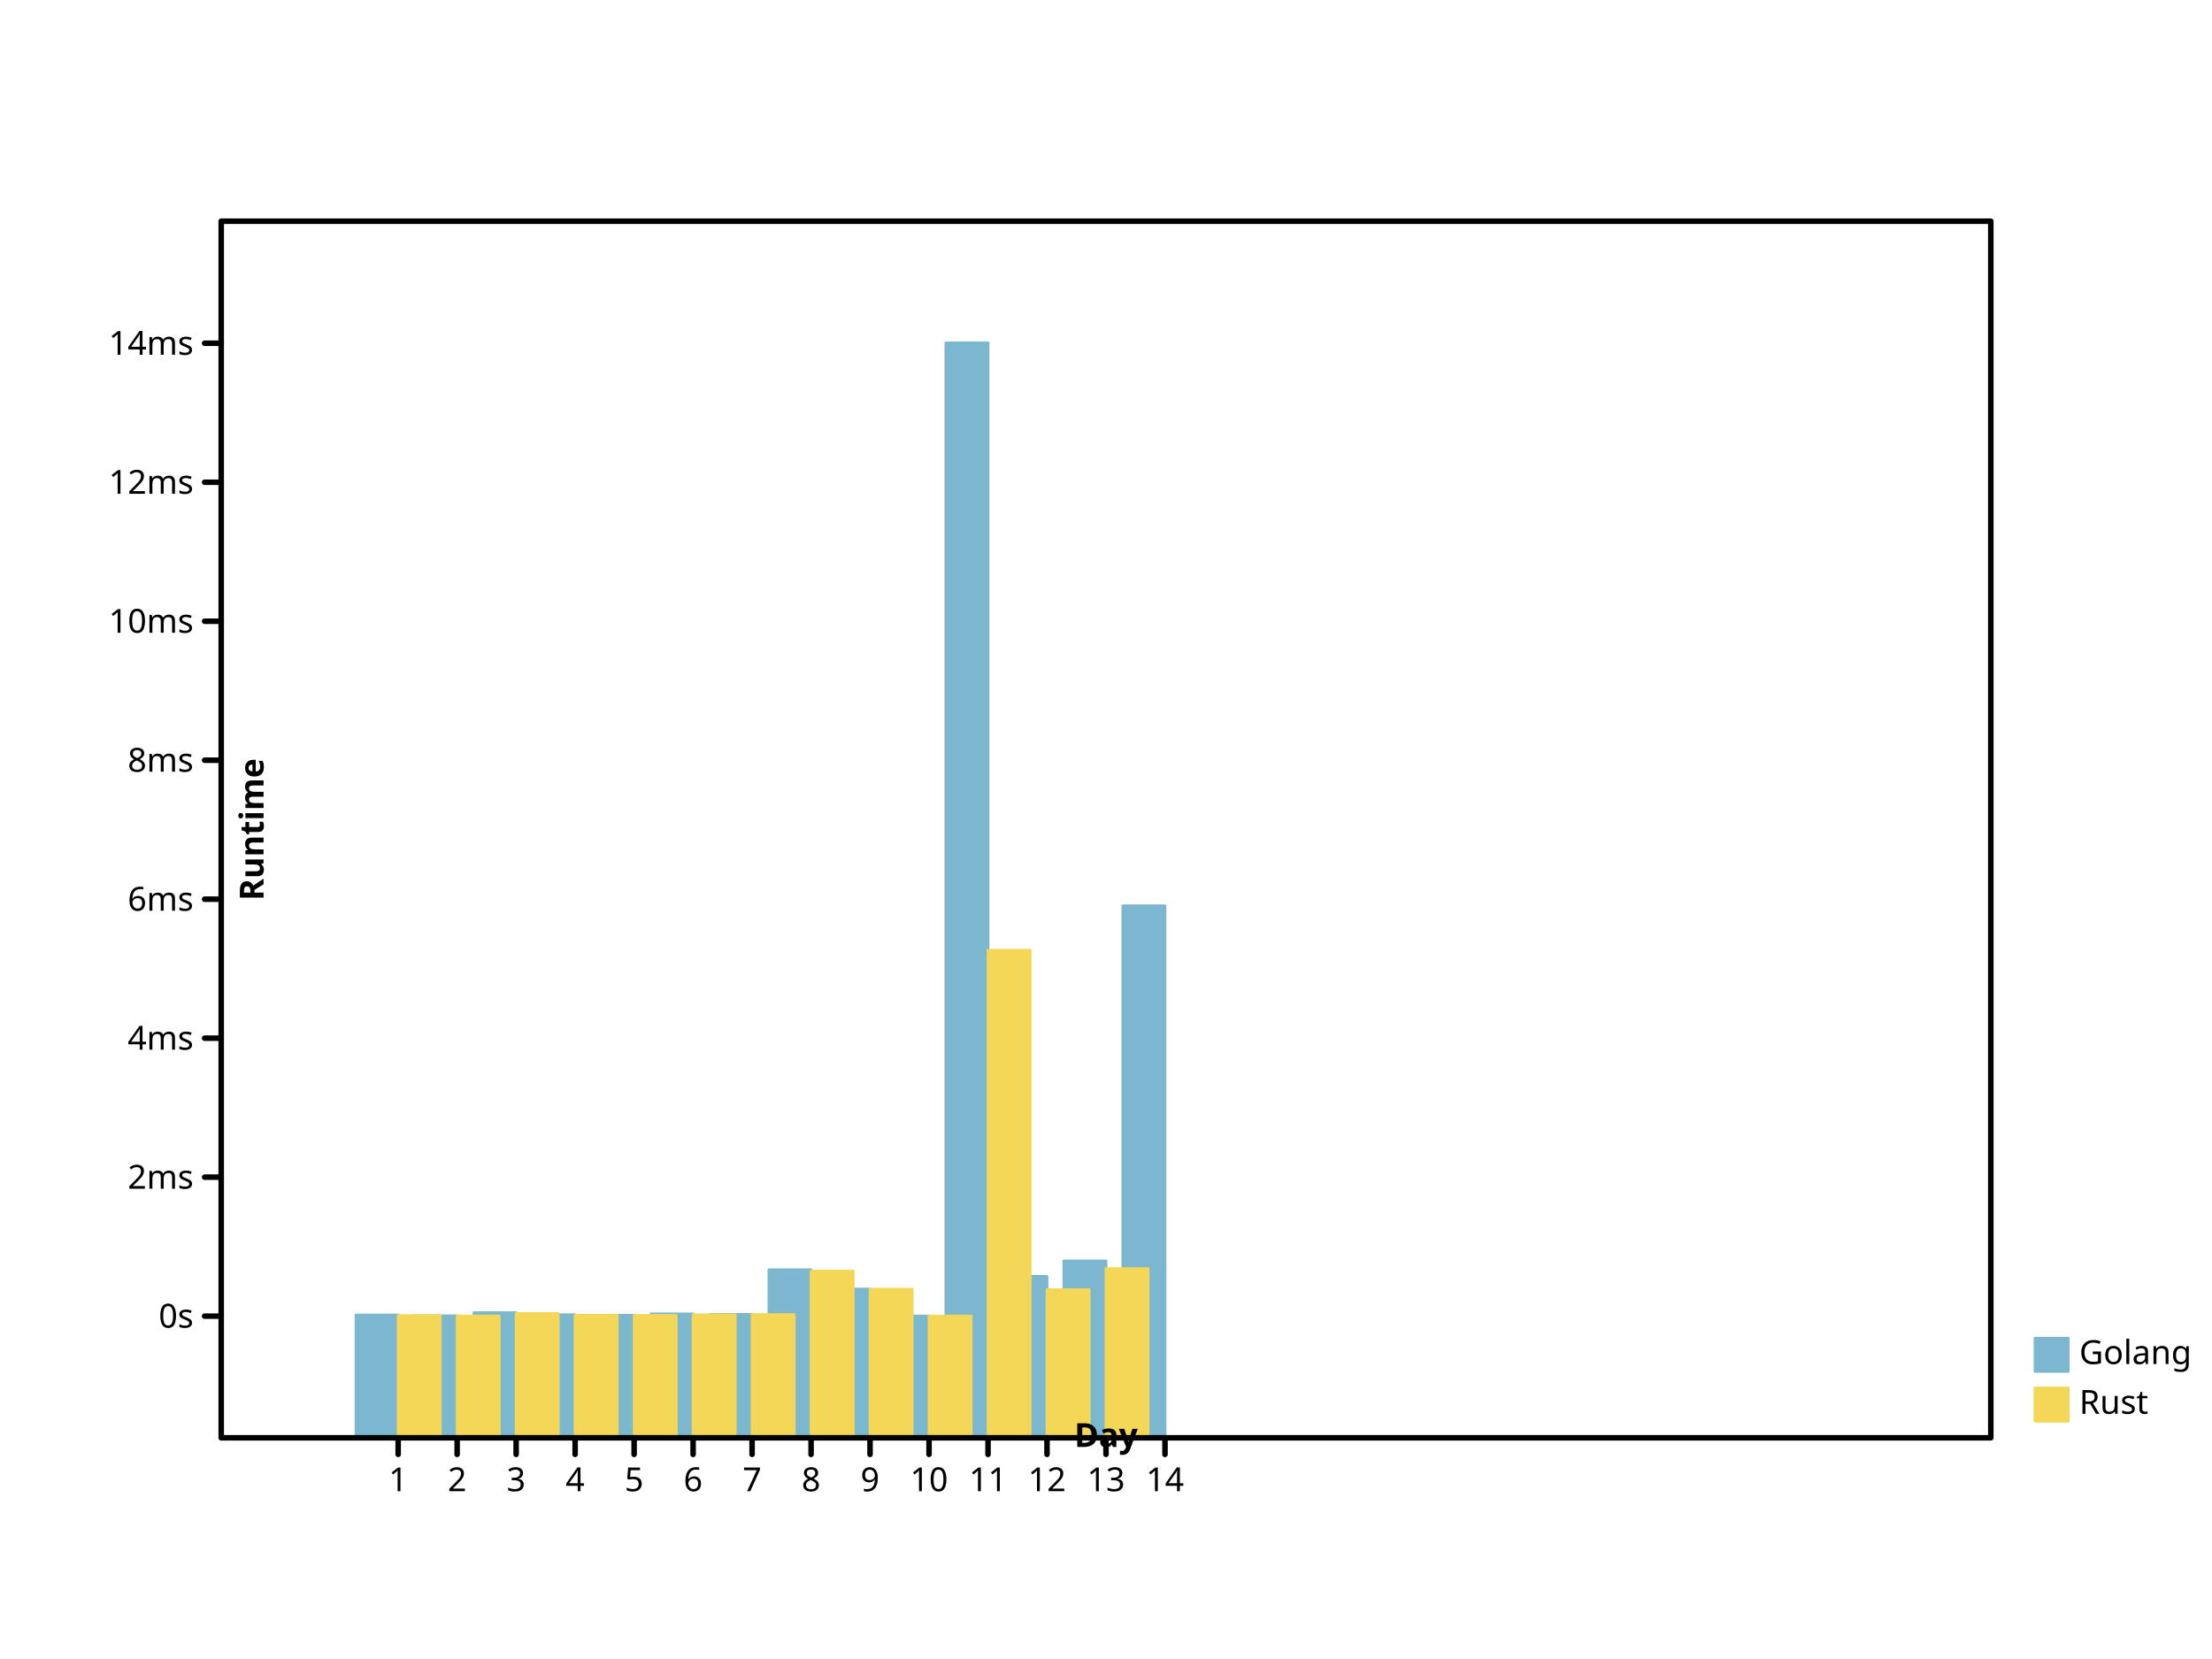
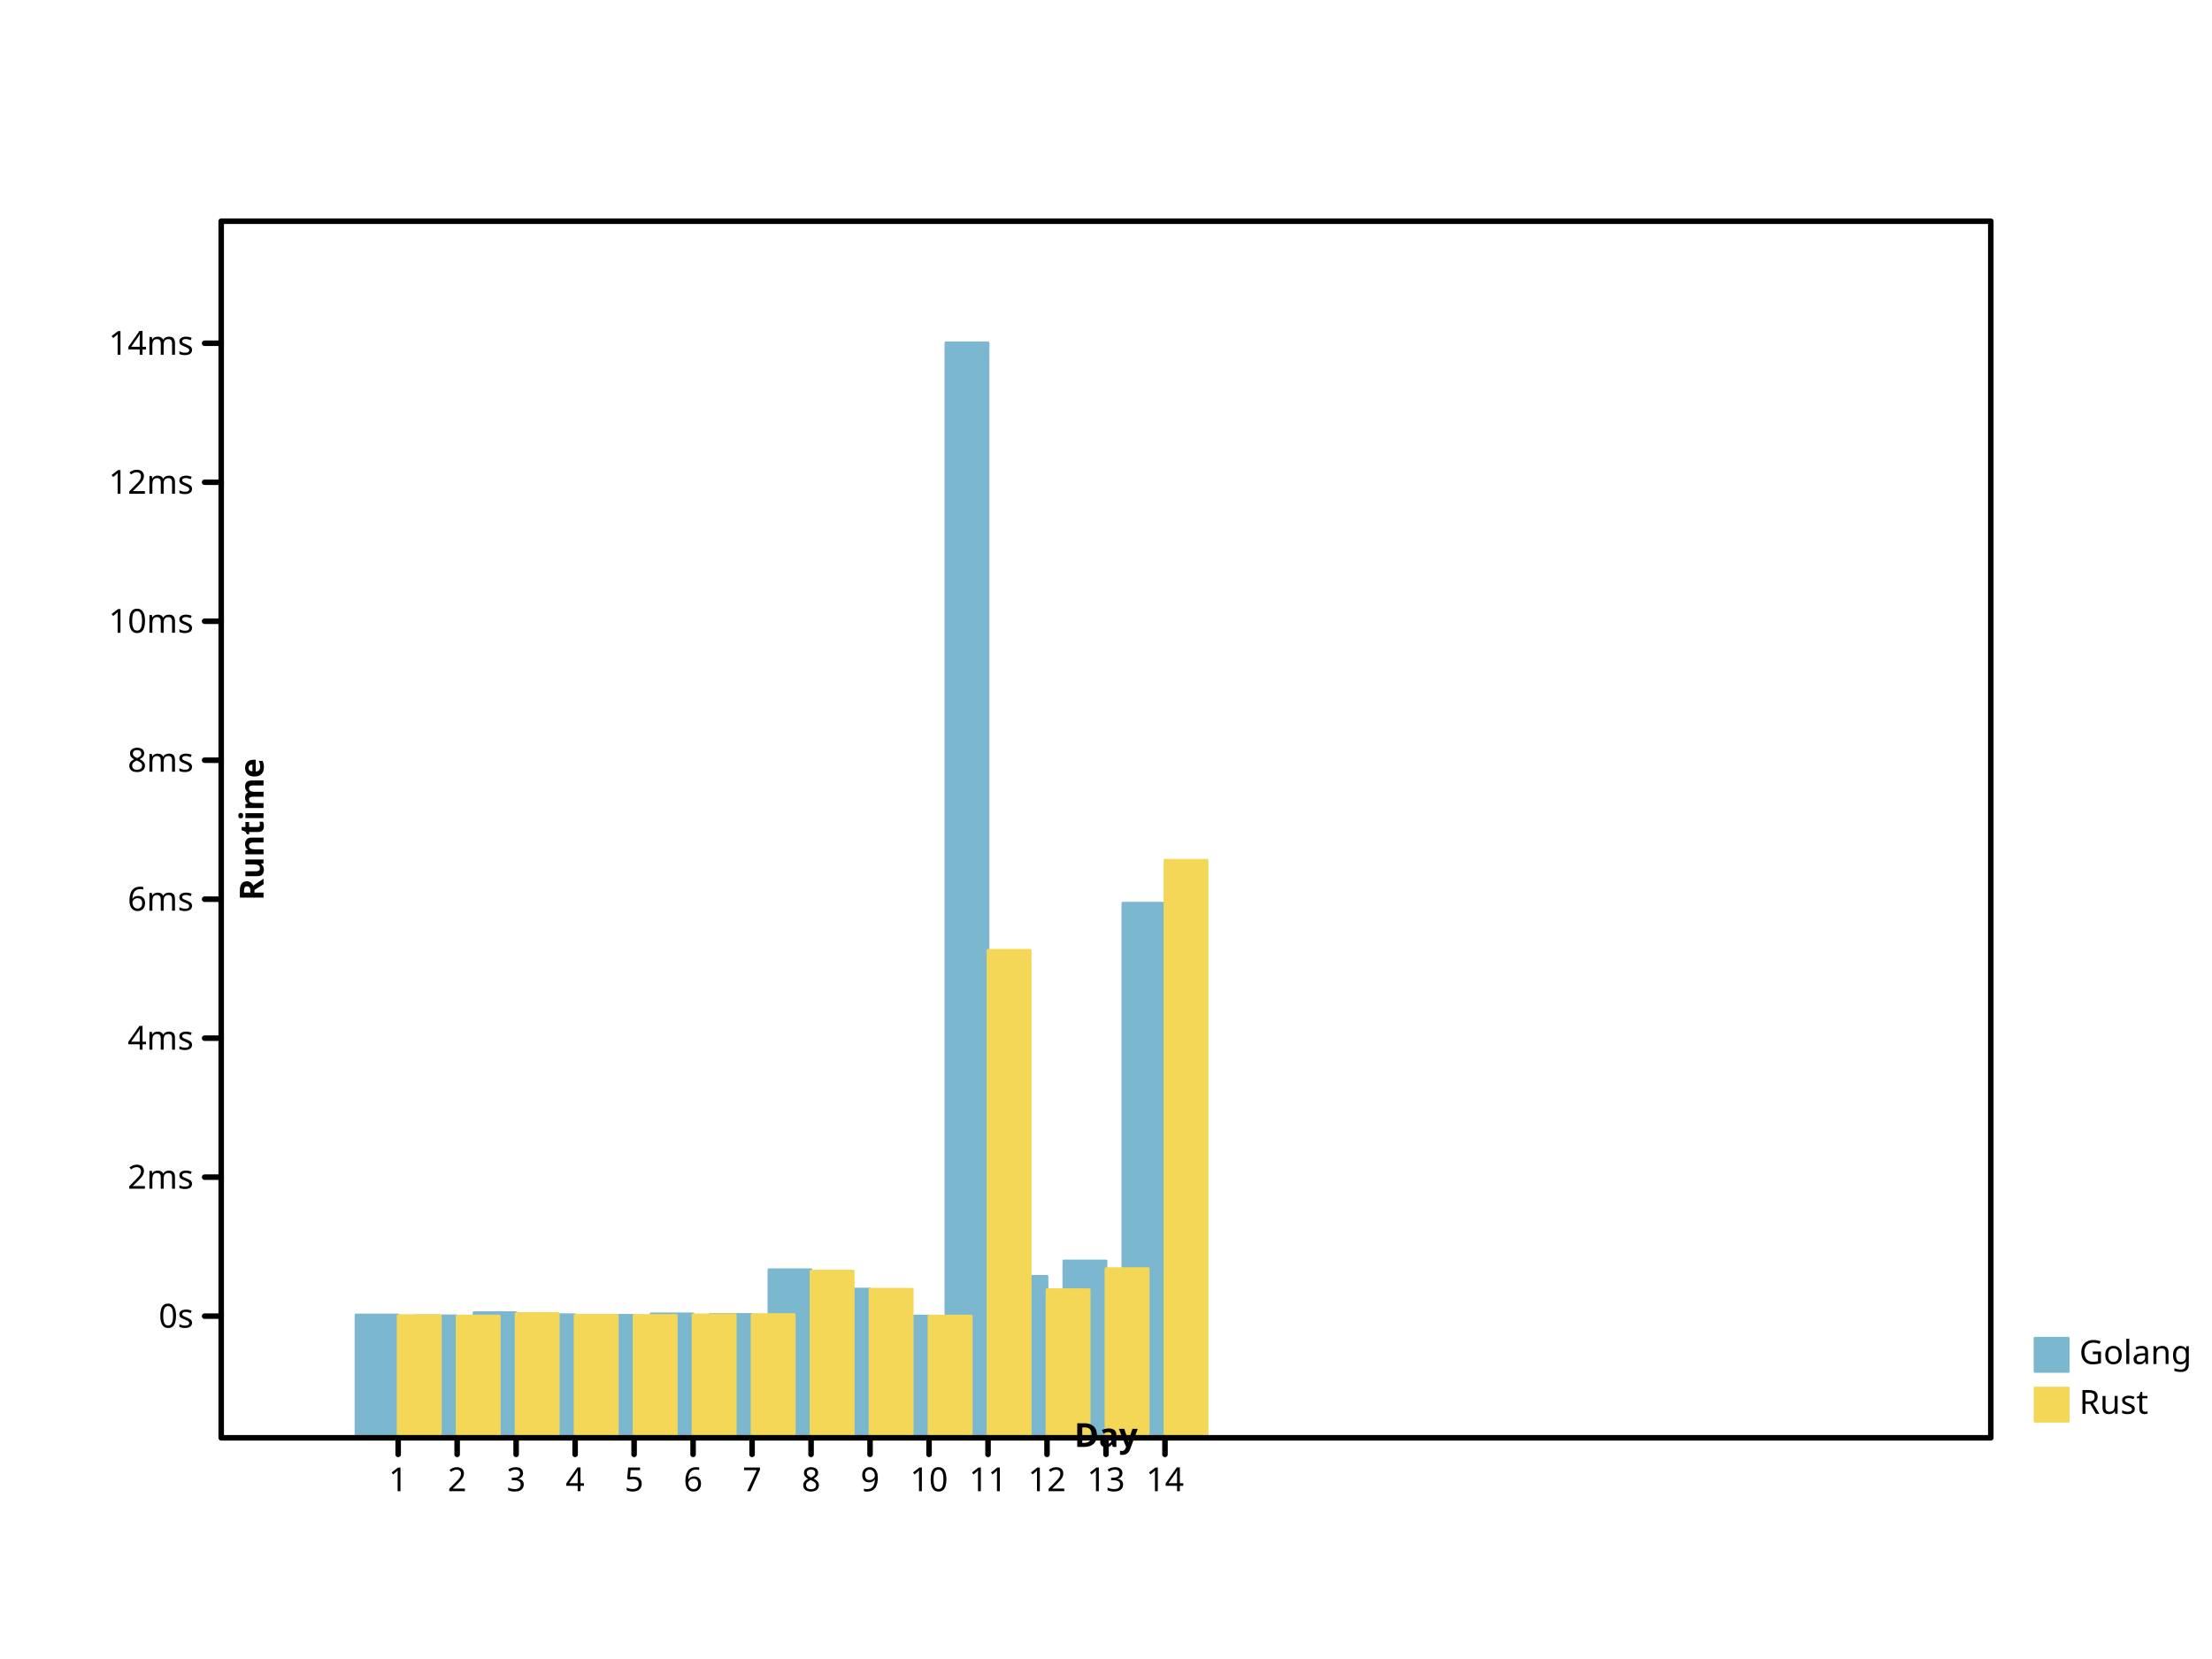
- <svg xmlns="http://www.w3.org/2000/svg" width="800" height="600" viewbox="0 0 800 600" preserveAspectRatio="xMidYMid meet">
+ <svg xmlns="http://www.w3.org/2000/svg" preserveAspectRatio="xMidYMid meet" width="800" height="600" viewbox="0 0 800 600">
  <defs>
-     <marker id="circle" viewBox="0 0 10 10 " refX="5" refY="5" markerUnits="userSpaceOnUse" markerWidth="2%" markerHeight="2%">
-       <circle stroke="black" cx="5" cy="5" r="3" fill="none" />
+     <marker markerWidth="2%" markerHeight="2%" id="circle" viewBox="0 0 10 10 " refX="5" refY="5" markerUnits="userSpaceOnUse">
+       <circle cx="5" cy="5" r="3" fill="none" stroke="black" />
    </marker>
-     <marker refX="5" refY="5" markerUnits="userSpaceOnUse" markerWidth="2%" markerHeight="2%" id="filled-circle" viewBox="0 0 10 10 ">
-       <circle cy="5" r="3" fill="black" stroke="none" cx="5" />
+     <marker id="filled-circle" viewBox="0 0 10 10 " refX="5" refY="5" markerUnits="userSpaceOnUse" markerWidth="2%" markerHeight="2%">
+       <circle cx="5" cy="5" r="3" fill="black" stroke="none" />
    </marker>
-     <marker viewBox="0 0 10 10 " refX="5" refY="5" markerUnits="userSpaceOnUse" markerWidth="2%" markerHeight="2%" id="square">
-       <rect fill="none" stroke="black" x="2" y="2" width="6" height="6" />
+     <marker refY="5" markerUnits="userSpaceOnUse" markerWidth="2%" markerHeight="2%" id="square" viewBox="0 0 10 10 " refX="5">
+       <rect x="2" y="2" width="6" height="6" fill="none" stroke="black" />
    </marker>
-     <marker markerWidth="2%" markerHeight="2%" id="filled-square" viewBox="0 0 10 10 " refX="5" refY="5" markerUnits="userSpaceOnUse">
-       <rect y="2" width="6" height="6" fill="black" stroke="none" x="2" />
+     <marker id="filled-square" viewBox="0 0 10 10 " refX="5" refY="5" markerUnits="userSpaceOnUse" markerWidth="2%" markerHeight="2%">
+       <rect width="6" height="6" fill="black" stroke="none" x="2" y="2" />
    </marker>
  </defs>
-   <g stroke-linecap="round" stroke-linejoin="round" transform="translate(80 520 )scale(1 -1 )" fill="hsl(198, 47%, 65%)" stroke="hsl(198, 47%, 65%)" stroke-width="1px">
-     <rect height="4.441257e+01" vector-effect="non-scaling-stroke" x="4.876190e+01" y="0" width="1.523810e+01" />
-     <rect x="7.009524e+01" y="0" width="1.523810e+01" height="4.411410e+01" vector-effect="non-scaling-stroke" />
-     <rect vector-effect="non-scaling-stroke" x="9.142857e+01" y="0" width="1.523810e+01" height="4.525135e+01" />
+   <g stroke-width="1px" stroke-linecap="round" stroke-linejoin="round" transform="translate(80 520 )scale(1 -1 )" fill="hsl(198, 47%, 65%)" stroke="hsl(198, 47%, 65%)">
+     <rect width="1.523810e+01" height="4.441257e+01" vector-effect="non-scaling-stroke" x="4.876190e+01" y="0" />
+     <rect y="0" width="1.523810e+01" height="4.411410e+01" vector-effect="non-scaling-stroke" x="7.009524e+01" />
+     <rect y="0" width="1.523810e+01" height="4.525135e+01" vector-effect="non-scaling-stroke" x="9.142857e+01" />
    <rect vector-effect="non-scaling-stroke" x="1.127619e+02" y="0" width="1.523810e+01" height="4.450511e+01" />
-     <rect x="1.340952e+02" y="0" width="1.523810e+01" height="4.430672e+01" vector-effect="non-scaling-stroke" />
-     <rect height="4.480381e+01" vector-effect="non-scaling-stroke" x="1.554286e+02" y="0" width="1.523810e+01" />
-     <rect vector-effect="non-scaling-stroke" x="1.767619e+02" y="0" width="1.523810e+01" height="4.462087e+01" />
-     <rect y="0" width="1.523810e+01" height="6.077772e+01" vector-effect="non-scaling-stroke" x="1.980952e+02" />
-     <rect y="0" width="1.523810e+01" height="5.379807e+01" vector-effect="non-scaling-stroke" x="2.194286e+02" />
-     <rect width="1.523810e+01" height="4.404087e+01" vector-effect="non-scaling-stroke" x="2.407619e+02" y="0" />
-     <rect vector-effect="non-scaling-stroke" x="2.620952e+02" y="0" width="1.523810e+01" height="396" />
-     <rect vector-effect="non-scaling-stroke" x="2.834286e+02" y="0" width="1.523810e+01" height="5.837093e+01" />
-     <rect x="3.047619e+02" y="0" width="1.523810e+01" height="6.395524e+01" vector-effect="non-scaling-stroke" />
-     <rect y="0" width="1.523810e+01" height="1.924009e+02" vector-effect="non-scaling-stroke" x="3.260952e+02" />
+     <rect y="0" width="1.523810e+01" height="4.430672e+01" vector-effect="non-scaling-stroke" x="1.340952e+02" />
+     <rect width="1.523810e+01" height="4.480381e+01" vector-effect="non-scaling-stroke" x="1.554286e+02" y="0" />
+     <rect width="1.523810e+01" height="4.462087e+01" vector-effect="non-scaling-stroke" x="1.767619e+02" y="0" />
+     <rect vector-effect="non-scaling-stroke" x="1.980952e+02" y="0" width="1.523810e+01" height="6.077772e+01" />
+     <rect vector-effect="non-scaling-stroke" x="2.194286e+02" y="0" width="1.523810e+01" height="5.379807e+01" />
+     <rect x="2.407619e+02" y="0" width="1.523810e+01" height="4.404087e+01" vector-effect="non-scaling-stroke" />
+     <rect height="396" vector-effect="non-scaling-stroke" x="2.620952e+02" y="0" width="1.523810e+01" />
+     <rect height="5.837093e+01" vector-effect="non-scaling-stroke" x="2.834286e+02" y="0" width="1.523810e+01" />
+     <rect width="1.523810e+01" height="6.395524e+01" vector-effect="non-scaling-stroke" x="3.047619e+02" y="0" />
+     <rect height="1.933623e+02" vector-effect="non-scaling-stroke" x="3.260952e+02" y="0" width="1.523810e+01" />
  </g>
-   <g transform="translate(80 520 )scale(1 -1 )" fill="hsl(49, 88%, 65%)" stroke="hsl(49, 88%, 65%)" stroke-width="1px" stroke-linecap="round" stroke-linejoin="round">
+   <g stroke-width="1px" stroke-linecap="round" stroke-linejoin="round" transform="translate(80 520 )scale(1 -1 )" fill="hsl(49, 88%, 65%)" stroke="hsl(49, 88%, 65%)">
    <rect width="1.523810e+01" height="4.418676e+01" vector-effect="non-scaling-stroke" x="64" y="0" />
-     <rect vector-effect="non-scaling-stroke" x="8.533333e+01" y="0" width="1.523810e+01" height="4.402739e+01" />
-     <rect width="1.523810e+01" height="4.494503e+01" vector-effect="non-scaling-stroke" x="1.066667e+02" y="0" />
-     <rect x="128" y="0" width="1.523810e+01" height="4.432235e+01" vector-effect="non-scaling-stroke" />
+     <rect y="0" width="1.523810e+01" height="4.402739e+01" vector-effect="non-scaling-stroke" x="8.533333e+01" />
+     <rect x="1.066667e+02" y="0" width="1.523810e+01" height="4.494503e+01" vector-effect="non-scaling-stroke" />
+     <rect y="0" width="1.523810e+01" height="4.432235e+01" vector-effect="non-scaling-stroke" x="128" />
    <rect height="4.424934e+01" vector-effect="non-scaling-stroke" x="1.493333e+02" y="0" width="1.523810e+01" />
    <rect vector-effect="non-scaling-stroke" x="1.706667e+02" y="0" width="1.523810e+01" height="4.447789e+01" />
-     <rect y="0" width="1.523810e+01" height="4.455890e+01" vector-effect="non-scaling-stroke" x="192" />
+     <rect x="192" y="0" width="1.523810e+01" height="4.455890e+01" vector-effect="non-scaling-stroke" />
    <rect height="6.027557e+01" vector-effect="non-scaling-stroke" x="2.133333e+02" y="0" width="1.523810e+01" />
-     <rect width="1.523810e+01" height="5.372041e+01" vector-effect="non-scaling-stroke" x="2.346667e+02" y="0" />
-     <rect height="4.402996e+01" vector-effect="non-scaling-stroke" x="2.560000e+02" y="0" width="1.523810e+01" />
-     <rect height="1.763100e+02" vector-effect="non-scaling-stroke" x="2.773333e+02" y="0" width="1.523810e+01" />
+     <rect height="5.372041e+01" vector-effect="non-scaling-stroke" x="2.346667e+02" y="0" width="1.523810e+01" />
+     <rect width="1.523810e+01" height="4.402996e+01" vector-effect="non-scaling-stroke" x="2.560000e+02" y="0" />
+     <rect y="0" width="1.523810e+01" height="1.763100e+02" vector-effect="non-scaling-stroke" x="2.773333e+02" />
    <rect width="1.523810e+01" height="5.355796e+01" vector-effect="non-scaling-stroke" x="2.986667e+02" y="0" />
-     <rect height="6.118486e+01" vector-effect="non-scaling-stroke" x="320" y="0" width="1.523810e+01" />
+     <rect y="0" width="1.523810e+01" height="6.118486e+01" vector-effect="non-scaling-stroke" x="320" />
+     <rect y="0" width="1.523810e+01" height="2.088491e+02" vector-effect="non-scaling-stroke" x="3.413333e+02" />
  </g>
-   <g font-style="normal" stroke="hsl(198, 47%, 65%)" text-anchor="start" stroke-linejoin="round" font-weight="normal" dominant-baseline="hanging" fill="hsl(198, 47%, 65%)" stroke-width="1px" font-family="sans-serif" font-size="12px" stroke-linecap="round">
+   <g text-anchor="start" font-size="12px" stroke-width="1px" font-style="normal" fill="hsl(198, 47%, 65%)" stroke="hsl(198, 47%, 65%)" stroke-linecap="round" stroke-linejoin="round" font-family="sans-serif" font-weight="normal" dominant-baseline="hanging">
    <rect y="484" width="12" height="12" vector-effect="non-scaling-stroke" x="736" />
-     <g stroke="black" fill="black">
-       <text y="484" dominant-baseline="hanging" stroke="none" vector-effect="non-scaling-stroke" x="752">Golang</text>
+     <g fill="black" stroke="black">
+       <text stroke="none" vector-effect="non-scaling-stroke" x="752" y="484" dominant-baseline="hanging">Golang</text>
    </g>
-     <g stroke-linecap="round" font-size="12px" font-style="normal" dominant-baseline="hanging" fill="hsl(49, 88%, 65%)" stroke-linejoin="round" text-anchor="start" stroke="hsl(49, 88%, 65%)" font-family="sans-serif" font-weight="normal" stroke-width="1px">
-       <rect height="12" vector-effect="non-scaling-stroke" x="736" y="502" width="12" />
+     <g font-weight="normal" dominant-baseline="hanging" stroke-width="1px" text-anchor="start" fill="hsl(49, 88%, 65%)" font-size="12px" font-family="sans-serif" font-style="normal" stroke="hsl(49, 88%, 65%)" stroke-linecap="round" stroke-linejoin="round">
+       <rect width="12" height="12" vector-effect="non-scaling-stroke" x="736" y="502" />
      <g fill="black" stroke="black">
-         <text stroke="none" vector-effect="non-scaling-stroke" x="752" y="502" dominant-baseline="hanging">Rust</text>
-         <g font-size="12px" stroke-linecap="round" dominant-baseline="hanging" font-style="normal" text-anchor="start" font-family="sans-serif" stroke-width="2px" font-weight="normal" stroke-linejoin="round" fill="none">
-           <rect x="80" y="80" width="640" height="440" vector-effect="non-scaling-stroke" />
+         <text vector-effect="non-scaling-stroke" x="752" y="502" dominant-baseline="hanging" stroke="none">Rust</text>
+         <g font-family="sans-serif" font-size="12px" text-anchor="start" fill="none" dominant-baseline="hanging" stroke-linecap="round" font-style="normal" stroke-width="2px" stroke-linejoin="round" font-weight="normal">
+           <rect vector-effect="non-scaling-stroke" x="80" y="80" width="640" height="440" />
        </g>
-         <g font-family="sans-serif" font-size="12px" font-style="normal" font-weight="normal" stroke-linecap="round" stroke-linejoin="round" fill="none" stroke-width="2px" stroke="black" text-anchor="start" dominant-baseline="hanging" transform="translate(80 520 )scale(1 -1 )">
-           <path vector-effect="non-scaling-stroke" d="M64,0 L64,-6 M8.533333e+01,0 L8.533333e+01,-6 M1.066667e+02,0 L1.066667e+02,-6 M128,0 L128,-6 M1.493333e+02,0 L1.493333e+02,-6 M1.706667e+02,0 L1.706667e+02,-6 M192,0 L192,-6 M2.133333e+02,0 L2.133333e+02,-6 M2.346667e+02,0 L2.346667e+02,-6 M256,0 L256,-6 M2.773333e+02,0 L2.773333e+02,-6 M2.986667e+02,0 L2.986667e+02,-6 M320,0 L320,-6 M3.413333e+02,0 L3.413333e+02,-6 " />
+         <g font-family="sans-serif" fill="none" transform="translate(80 520 )scale(1 -1 )" stroke-width="2px" font-style="normal" text-anchor="start" stroke="black" stroke-linecap="round" stroke-linejoin="round" dominant-baseline="hanging" font-size="12px" font-weight="normal">
+           <path d="M64,0 L64,-6 M8.533333e+01,0 L8.533333e+01,-6 M1.066667e+02,0 L1.066667e+02,-6 M128,0 L128,-6 M1.493333e+02,0 L1.493333e+02,-6 M1.706667e+02,0 L1.706667e+02,-6 M192,0 L192,-6 M2.133333e+02,0 L2.133333e+02,-6 M2.346667e+02,0 L2.346667e+02,-6 M256,0 L256,-6 M2.773333e+02,0 L2.773333e+02,-6 M2.986667e+02,0 L2.986667e+02,-6 M320,0 L320,-6 M3.413333e+02,0 L3.413333e+02,-6 " vector-effect="non-scaling-stroke" />
        </g>
-         <g font-style="normal" dominant-baseline="hanging" transform="translate(80 520 )scale(1 1 )" fill="black" stroke-width="2px" text-anchor="middle" stroke-linecap="round" font-family="sans-serif" font-size="12px" font-weight="normal" stroke-linejoin="round" stroke="black">
-           <text x="64" y="10" dominant-baseline="hanging" stroke="none" vector-effect="non-scaling-stroke">1</text>
-           <text y="10" dominant-baseline="hanging" stroke="none" vector-effect="non-scaling-stroke" x="8.533333e+01">2</text>
-           <text vector-effect="non-scaling-stroke" x="1.066667e+02" y="10" dominant-baseline="hanging" stroke="none">3</text>
+         <g stroke-width="2px" text-anchor="middle" stroke-linejoin="round" font-family="sans-serif" transform="translate(80 520 )scale(1 1 )" font-weight="normal" dominant-baseline="hanging" font-style="normal" fill="black" stroke="black" stroke-linecap="round" font-size="12px">
+           <text vector-effect="non-scaling-stroke" x="64" y="10" dominant-baseline="hanging" stroke="none">1</text>
+           <text stroke="none" vector-effect="non-scaling-stroke" x="8.533333e+01" y="10" dominant-baseline="hanging">2</text>
+           <text x="1.066667e+02" y="10" dominant-baseline="hanging" stroke="none" vector-effect="non-scaling-stroke">3</text>
          <text y="10" dominant-baseline="hanging" stroke="none" vector-effect="non-scaling-stroke" x="128">4</text>
          <text x="1.493333e+02" y="10" dominant-baseline="hanging" stroke="none" vector-effect="non-scaling-stroke">5</text>
-           <text vector-effect="non-scaling-stroke" x="1.706667e+02" y="10" dominant-baseline="hanging" stroke="none">6</text>
-           <text y="10" dominant-baseline="hanging" stroke="none" vector-effect="non-scaling-stroke" x="192">7</text>
+           <text y="10" dominant-baseline="hanging" stroke="none" vector-effect="non-scaling-stroke" x="1.706667e+02">6</text>
+           <text stroke="none" vector-effect="non-scaling-stroke" x="192" y="10" dominant-baseline="hanging">7</text>
          <text vector-effect="non-scaling-stroke" x="2.133333e+02" y="10" dominant-baseline="hanging" stroke="none">8</text>
-           <text dominant-baseline="hanging" stroke="none" vector-effect="non-scaling-stroke" x="2.346667e+02" y="10">9</text>
+           <text x="2.346667e+02" y="10" dominant-baseline="hanging" stroke="none" vector-effect="non-scaling-stroke">9</text>
          <text dominant-baseline="hanging" stroke="none" vector-effect="non-scaling-stroke" x="256" y="10">10</text>
-           <text y="10" dominant-baseline="hanging" stroke="none" vector-effect="non-scaling-stroke" x="2.773333e+02">11</text>
-           <text dominant-baseline="hanging" stroke="none" vector-effect="non-scaling-stroke" x="2.986667e+02" y="10">12</text>
-           <text stroke="none" vector-effect="non-scaling-stroke" x="320" y="10" dominant-baseline="hanging">13</text>
-           <text stroke="none" vector-effect="non-scaling-stroke" x="3.413333e+02" y="10" dominant-baseline="hanging">14</text>
+           <text x="2.773333e+02" y="10" dominant-baseline="hanging" stroke="none" vector-effect="non-scaling-stroke">11</text>
+           <text x="2.986667e+02" y="10" dominant-baseline="hanging" stroke="none" vector-effect="non-scaling-stroke">12</text>
+           <text x="320" y="10" dominant-baseline="hanging" stroke="none" vector-effect="non-scaling-stroke">13</text>
+           <text dominant-baseline="hanging" stroke="none" vector-effect="non-scaling-stroke" x="3.413333e+02" y="10">14</text>
        </g>
-         <g stroke-linejoin="round" font-style="normal" font-weight="bold" fill="black" font-family="sans-serif" stroke-width="2px" font-size="12px" stroke="black" stroke-linecap="round" text-anchor="middle" dominant-baseline="baseline" transform="translate(80 520 )scale(1 1 )rotate(0 0 0 )">
-           <text stroke="none" vector-effect="non-scaling-stroke" x="320" y="-6" dominant-baseline="baseline">Day</text>
+         <g text-anchor="middle" fill="black" stroke="black" stroke-linecap="round" stroke-linejoin="round" font-size="12px" font-weight="bold" font-style="normal" stroke-width="2px" font-family="sans-serif" transform="translate(80 520 )scale(1 1 )rotate(0 0 0 )" dominant-baseline="baseline">
+           <text x="320" y="-6" dominant-baseline="baseline" stroke="none" vector-effect="non-scaling-stroke">Day</text>
        </g>
-         <g stroke="black" stroke-linecap="round" text-anchor="middle" dominant-baseline="baseline" transform="translate(80 520 )scale(1 -1 )" font-family="sans-serif" font-size="12px" stroke-linejoin="round" fill="black" stroke-width="2px" font-style="normal" font-weight="bold">
-           <path d="M0,44 L-6,44 M0,9.426497e+01 L-6,9.426497e+01 M0,1.445299e+02 L-6,1.445299e+02 M0,1.947949e+02 L-6,1.947949e+02 M0,2.450599e+02 L-6,2.450599e+02 M0,2.953248e+02 L-6,2.953248e+02 M0,3.455898e+02 L-6,3.455898e+02 M0,3.958548e+02 L-6,3.958548e+02 " vector-effect="non-scaling-stroke" />
+         <g text-anchor="middle" font-family="sans-serif" font-weight="bold" transform="translate(80 520 )scale(1 -1 )" stroke-linejoin="round" font-size="12px" dominant-baseline="baseline" stroke-width="2px" font-style="normal" fill="black" stroke="black" stroke-linecap="round">
+           <path vector-effect="non-scaling-stroke" d="M0,44 L-6,44 M0,9.426497e+01 L-6,9.426497e+01 M0,1.445299e+02 L-6,1.445299e+02 M0,1.947949e+02 L-6,1.947949e+02 M0,2.450599e+02 L-6,2.450599e+02 M0,2.953248e+02 L-6,2.953248e+02 M0,3.455898e+02 L-6,3.455898e+02 M0,3.958548e+02 L-6,3.958548e+02 " />
        </g>
-         <g stroke-width="2px" font-family="sans-serif" font-style="normal" font-weight="normal" dominant-baseline="middle" fill="black" stroke-linejoin="round" text-anchor="end" font-size="12px" transform="translate(80 520 )scale(1 1 )" stroke-linecap="round" stroke="black">
-           <text stroke="none" vector-effect="non-scaling-stroke" x="-10" y="-44" dominant-baseline="middle">0s</text>
+         <g stroke-width="2px" font-style="normal" font-family="sans-serif" font-size="12px" font-weight="normal" text-anchor="end" dominant-baseline="middle" fill="black" stroke="black" stroke-linecap="round" stroke-linejoin="round" transform="translate(80 520 )scale(1 1 )">
+           <text y="-44" dominant-baseline="middle" stroke="none" vector-effect="non-scaling-stroke" x="-10">0s</text>
          <text stroke="none" vector-effect="non-scaling-stroke" x="-10" y="-9.426497e+01" dominant-baseline="middle">2ms</text>
-           <text dominant-baseline="middle" stroke="none" vector-effect="non-scaling-stroke" x="-10" y="-1.445299e+02">4ms</text>
-           <text x="-10" y="-1.947949e+02" dominant-baseline="middle" stroke="none" vector-effect="non-scaling-stroke">6ms</text>
-           <text vector-effect="non-scaling-stroke" x="-10" y="-2.450599e+02" dominant-baseline="middle" stroke="none">8ms</text>
-           <text y="-2.953248e+02" dominant-baseline="middle" stroke="none" vector-effect="non-scaling-stroke" x="-10">10ms</text>
-           <text stroke="none" vector-effect="non-scaling-stroke" x="-10" y="-3.455898e+02" dominant-baseline="middle">12ms</text>
-           <text stroke="none" vector-effect="non-scaling-stroke" x="-10" y="-3.958548e+02" dominant-baseline="middle">14ms</text>
+           <text vector-effect="non-scaling-stroke" x="-10" y="-1.445299e+02" dominant-baseline="middle" stroke="none">4ms</text>
+           <text vector-effect="non-scaling-stroke" x="-10" y="-1.947949e+02" dominant-baseline="middle" stroke="none">6ms</text>
+           <text y="-2.450599e+02" dominant-baseline="middle" stroke="none" vector-effect="non-scaling-stroke" x="-10">8ms</text>
+           <text dominant-baseline="middle" stroke="none" vector-effect="non-scaling-stroke" x="-10" y="-2.953248e+02">10ms</text>
+           <text y="-3.455898e+02" dominant-baseline="middle" stroke="none" vector-effect="non-scaling-stroke" x="-10">12ms</text>
+           <text dominant-baseline="middle" stroke="none" vector-effect="non-scaling-stroke" x="-10" y="-3.958548e+02">14ms</text>
        </g>
-         <g fill="black" stroke-linecap="round" stroke="black" stroke-width="2px" font-family="sans-serif" font-size="12px" font-style="normal" transform="translate(80 520 )scale(1 1 )rotate(-90 0 0 )" stroke-linejoin="round" text-anchor="middle" font-weight="bold" dominant-baseline="hanging">
-           <text stroke="none" vector-effect="non-scaling-stroke" x="220" y="6" dominant-baseline="hanging">Runtime</text>
+         <g font-style="normal" text-anchor="middle" stroke="black" stroke-linecap="round" font-size="12px" dominant-baseline="hanging" stroke-width="2px" stroke-linejoin="round" font-family="sans-serif" font-weight="bold" transform="translate(80 520 )scale(1 1 )rotate(-90 0 0 )" fill="black">
+           <text y="6" dominant-baseline="hanging" stroke="none" vector-effect="non-scaling-stroke" x="220">Runtime</text>
        </g>
      </g>
    </g>
  </g>
</svg>
